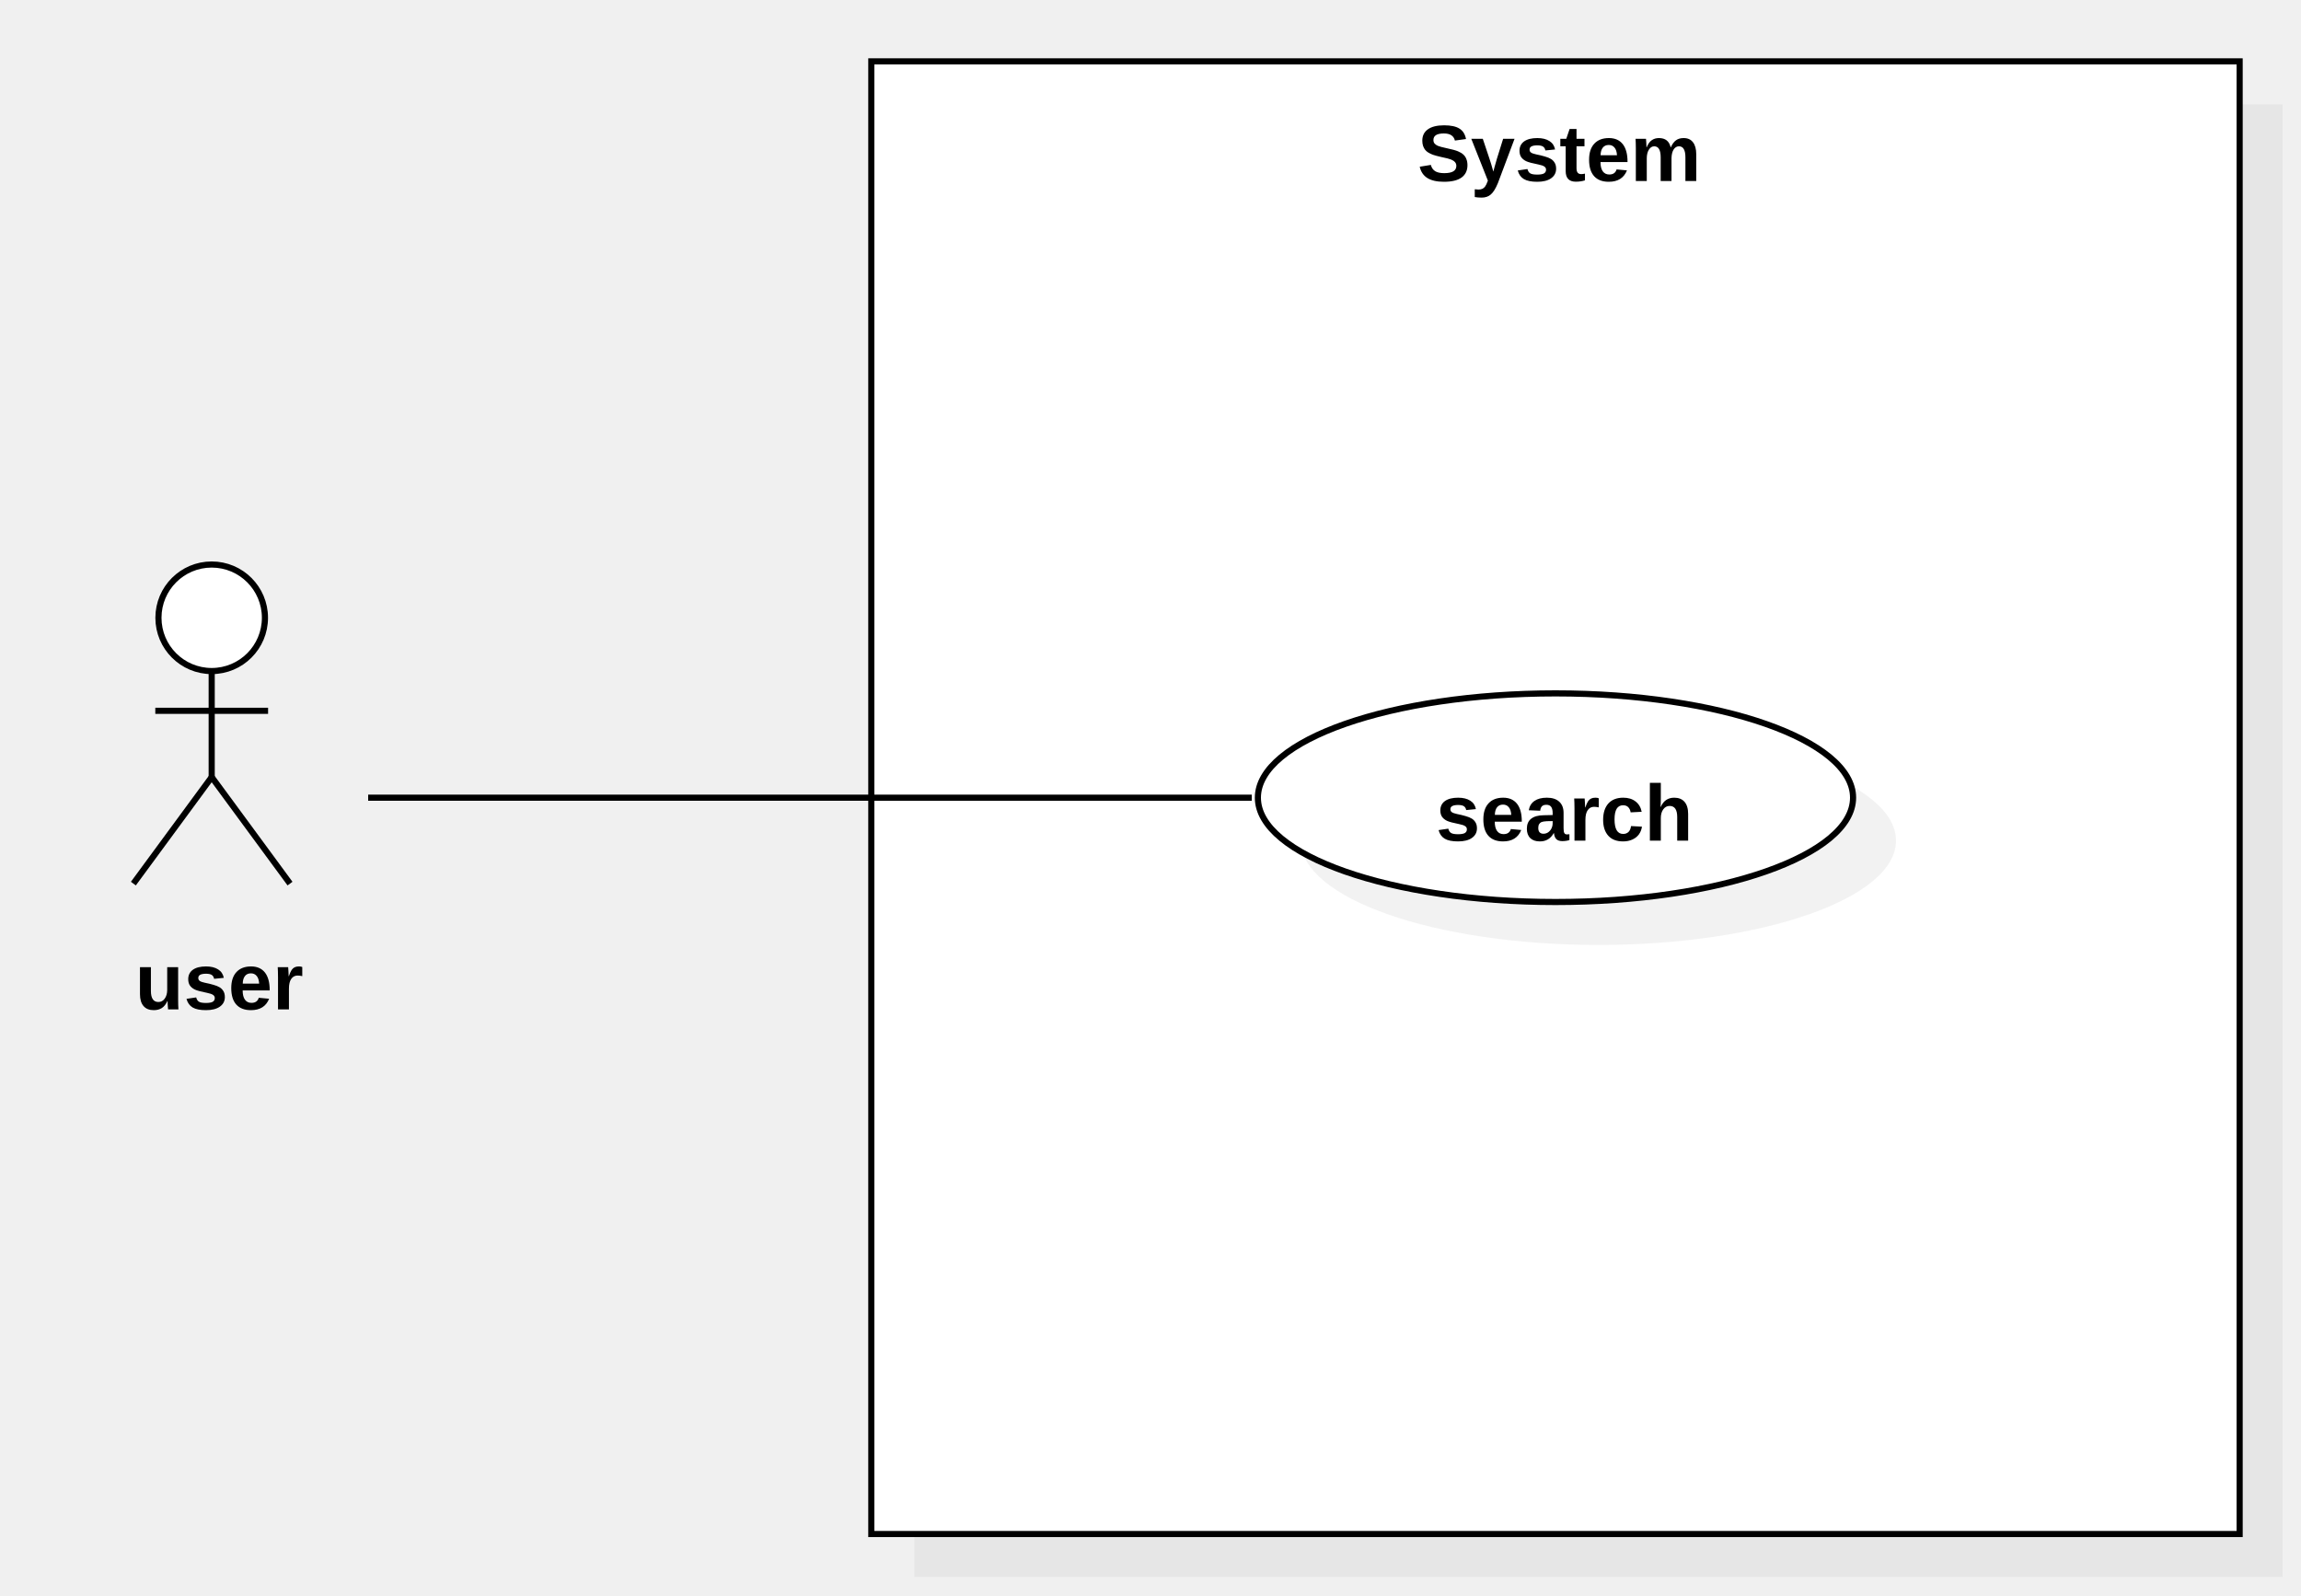
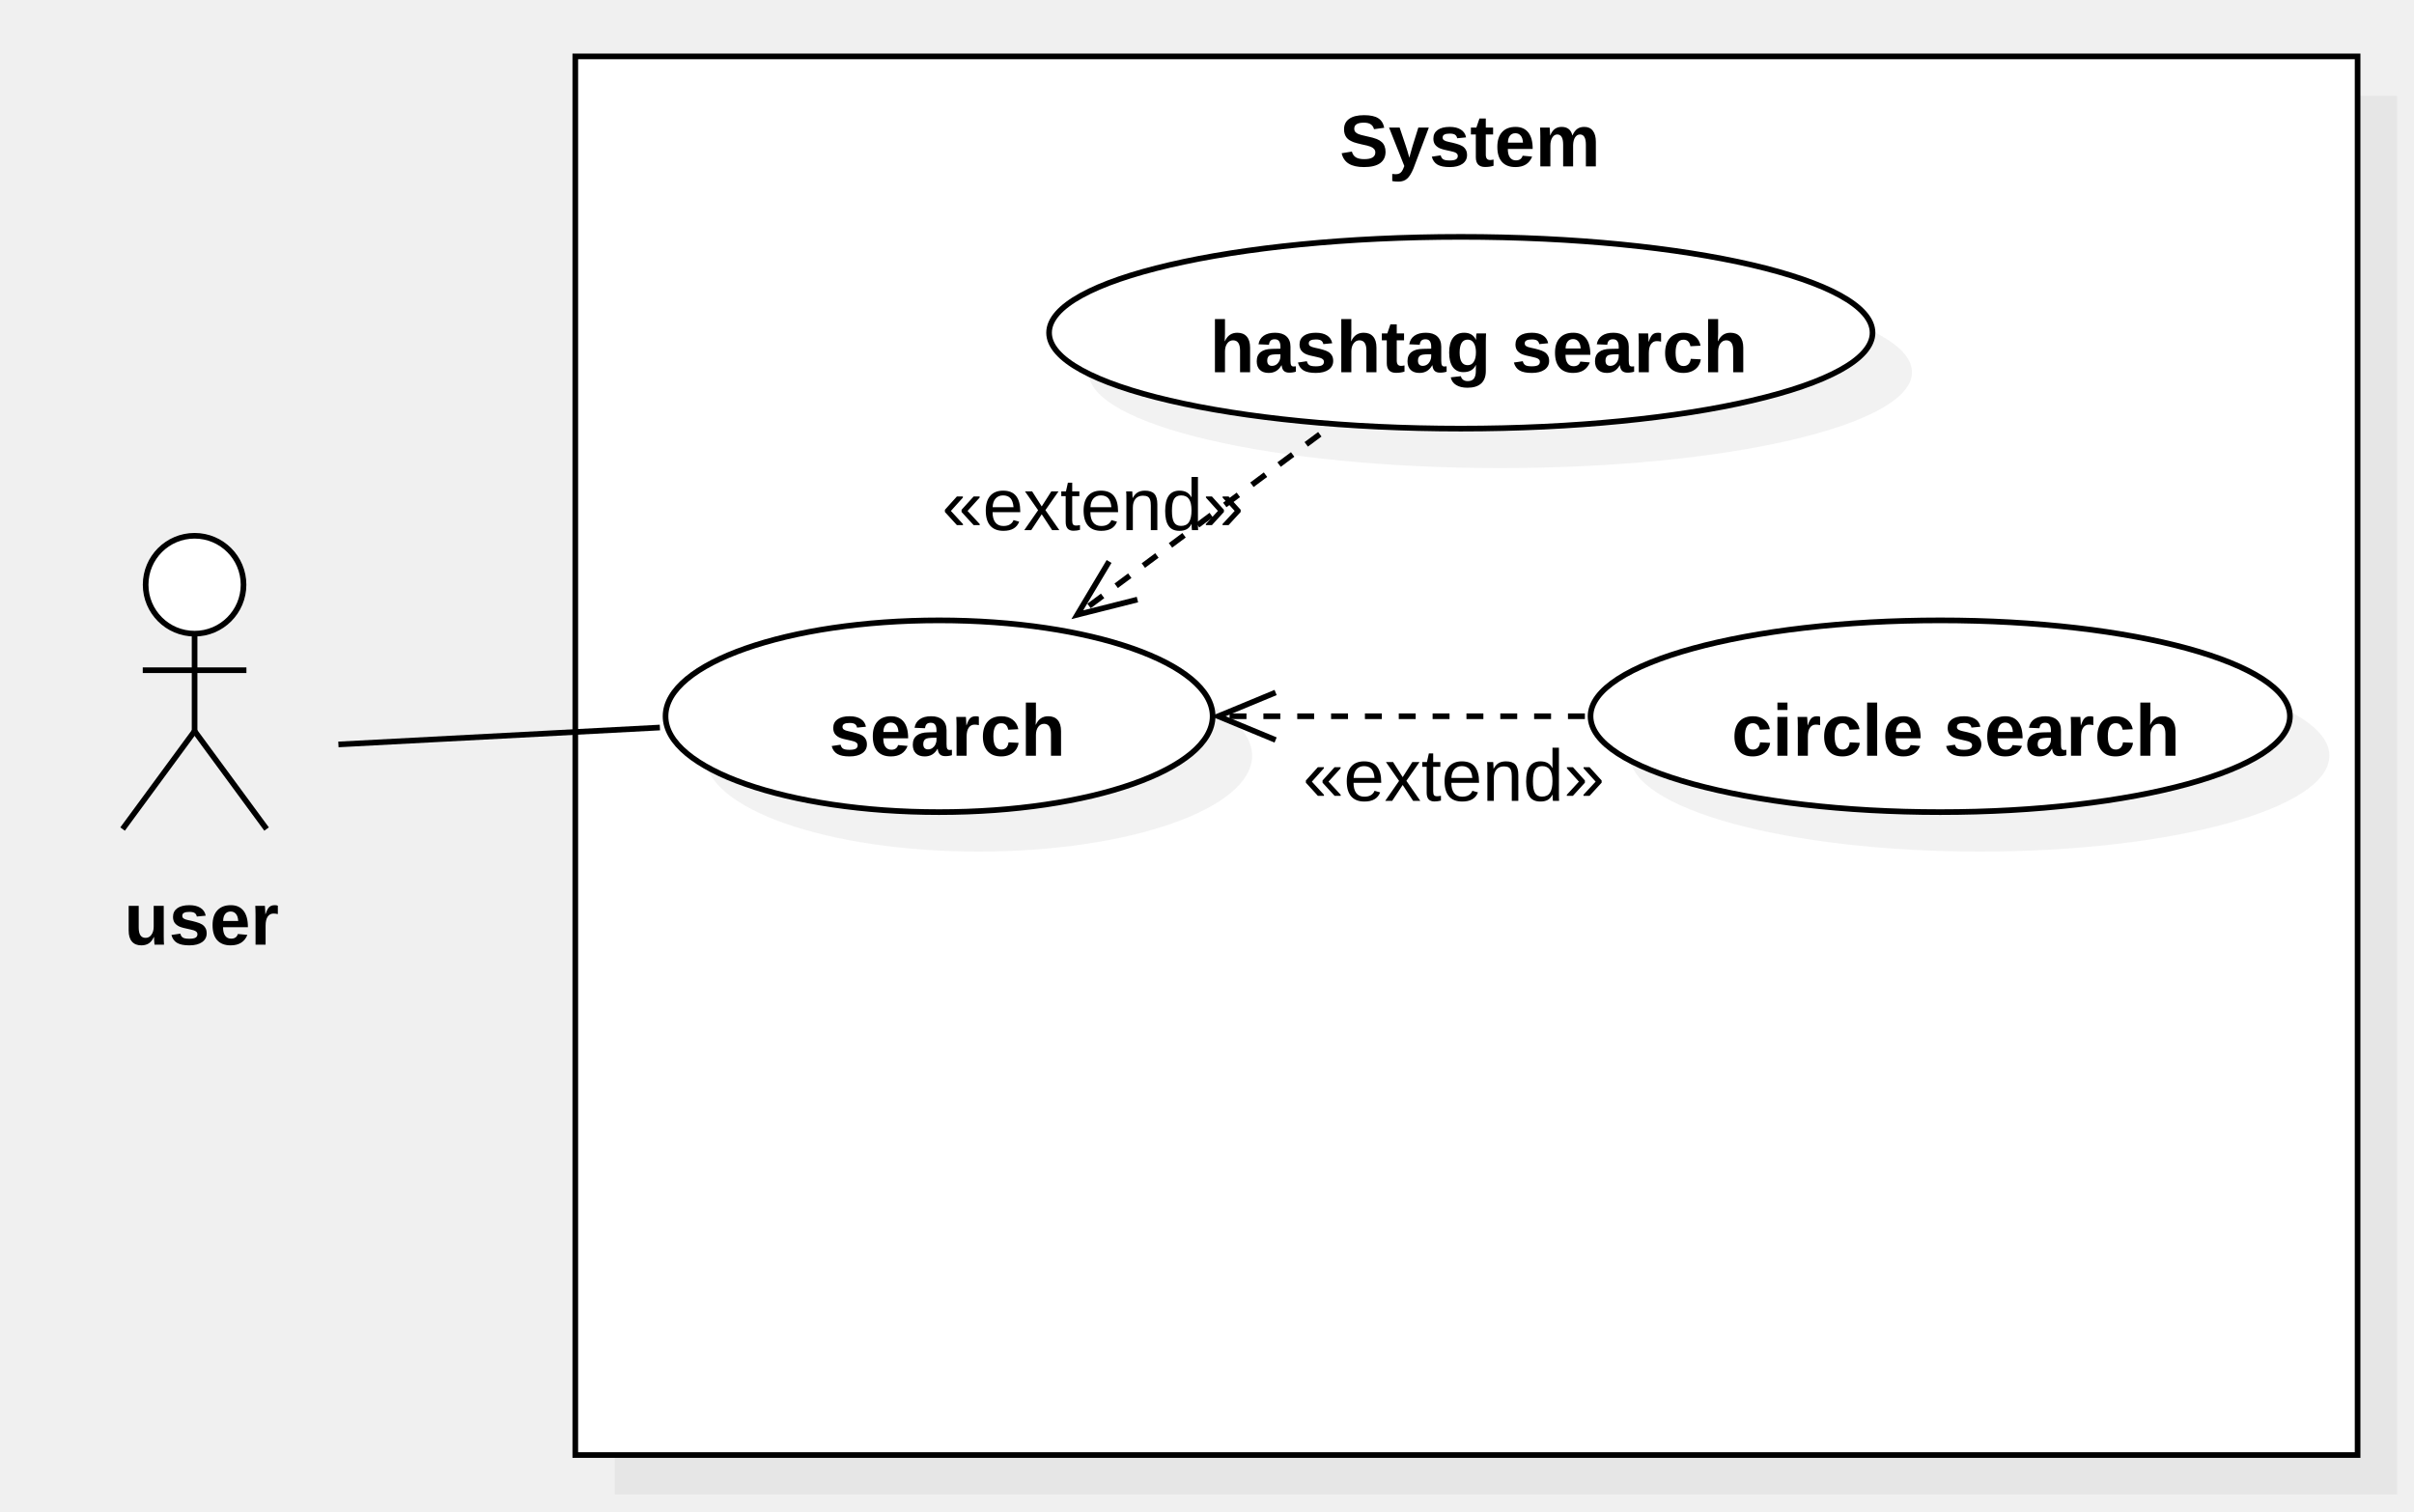
- <svg xmlns="http://www.w3.org/2000/svg" version="1.1" width="375" height="260">
+ <svg xmlns="http://www.w3.org/2000/svg" version="1.1" width="428" height="268">
  <defs />
  <g>
-     <g transform="translate(-10,-81) scale(1,1)">
-       <rect fill="#C0C0C0" stroke="none" x="159" y="98" width="223" height="240" opacity="0.2" />
+     <g transform="translate(-10,-78) scale(1,1)">
+       <rect fill="#C0C0C0" stroke="none" x="119" y="95" width="316" height="248" opacity="0.2" />
    </g>
-     <g transform="translate(-10,-81) scale(1,1)">
-       <rect fill="#ffffff" stroke="none" x="152" y="91" width="223" height="240" />
+     <g transform="translate(-10,-78) scale(1,1)">
+       <rect fill="#ffffff" stroke="none" x="112" y="88" width="316" height="248" />
    </g>
-     <g transform="translate(-10,-81) scale(1,1)">
-       <path fill="none" stroke="#000000" d="M 152 91 L 375 91 L 375 331 L 152 331 L 152 91 Z Z" stroke-miterlimit="10" />
+     <g transform="translate(-10,-78) scale(1,1)">
+       <path fill="none" stroke="#000000" d="M 112 88 L 428 88 L 428 336 L 112 336 L 112 88 Z Z" stroke-miterlimit="10" />
    </g>
-     <g transform="translate(-10,-81) scale(1,1)">
+     <g transform="translate(-10,-78) scale(1,1)">
      <g>
        <path fill="none" stroke="none" />
-         <text fill="#000000" stroke="none" font-family="Arial" font-size="13px" font-style="normal" font-weight="bold" text-decoration="none" x="241" y="110.5">System</text>
+         <text fill="#000000" stroke="none" font-family="Arial" font-size="13px" font-style="normal" font-weight="bold" text-decoration="none" x="247.5" y="107.5">System</text>
      </g>
    </g>
-     <g transform="translate(-10,-81) scale(1,1)">
+     <g transform="translate(-10,-78) scale(1,1)">
      <path fill="#ffffff" stroke="none" d="M 35.821 181.68 C 35.821 176.886 39.707 173 44.5 173 C 49.293 173 53.179 176.886 53.179 181.68 C 53.179 186.474 49.293 190.36 44.5 190.36 C 39.707 190.36 35.821 186.474 35.821 181.68 Z" />
    </g>
-     <g transform="translate(-10,-81) scale(1,1)">
+     <g transform="translate(-10,-78) scale(1,1)">
      <path fill="none" stroke="#000000" d="M 35.821 181.68 C 35.821 176.886 39.707 173 44.5 173 C 49.293 173 53.179 176.886 53.179 181.68 C 53.179 186.474 49.293 190.36 44.5 190.36 C 39.707 190.36 35.821 186.474 35.821 181.68 Z" stroke-miterlimit="10" />
    </g>
-     <g transform="translate(-10,-81) scale(1,1)">
+     <g transform="translate(-10,-78) scale(1,1)">
      <path fill="none" stroke="#000000" d="M 44.5 190.36 L 44.5 207.64" stroke-miterlimit="10" />
    </g>
-     <g transform="translate(-10,-81) scale(1,1)">
+     <g transform="translate(-10,-78) scale(1,1)">
      <path fill="none" stroke="#000000" d="M 35.31 196.84 L 53.69 196.84" stroke-miterlimit="10" />
    </g>
-     <g transform="translate(-10,-81) scale(1,1)">
+     <g transform="translate(-10,-78) scale(1,1)">
      <path fill="none" stroke="#000000" d="M 44.5 207.64 L 31.736 225" stroke-miterlimit="10" />
    </g>
-     <g transform="translate(-10,-81) scale(1,1)">
+     <g transform="translate(-10,-78) scale(1,1)">
      <path fill="none" stroke="#000000" d="M 44.5 207.64 L 57.264 225" stroke-miterlimit="10" />
    </g>
-     <g transform="translate(-10,-81) scale(1,1)">
+     <g transform="translate(-10,-78) scale(1,1)">
      <g>
        <path fill="none" stroke="none" />
        <text fill="#000000" stroke="none" font-family="Arial" font-size="13px" font-style="normal" font-weight="bold" text-decoration="none" x="32" y="245.5">user</text>
      </g>
    </g>
-     <g transform="translate(-10,-81) scale(1,1)">
-       <path fill="#C0C0C0" stroke="none" d="M 222 218 C 222 208.611 243.714 201 270.5 201 C 297.286 201 319 208.611 319 218 C 319 227.389 297.286 235 270.5 235 C 243.714 235 222 227.389 222 218 Z" opacity="0.2" />
+     <g transform="translate(-10,-78) scale(1,1)">
+       <path fill="#C0C0C0" stroke="none" d="M 135 212 C 135 202.611 156.714 195 183.5 195 C 210.286 195 232 202.611 232 212 C 232 221.389 210.286 229 183.5 229 C 156.714 229 135 221.389 135 212 Z" opacity="0.2" />
    </g>
-     <g transform="translate(-10,-81) scale(1,1)">
-       <path fill="#ffffff" stroke="none" d="M 215 211 C 215 201.611 236.714 194 263.5 194 C 290.286 194 312 201.611 312 211 C 312 220.389 290.286 228 263.5 228 C 236.714 228 215 220.389 215 211 Z" />
+     <g transform="translate(-10,-78) scale(1,1)">
+       <path fill="#ffffff" stroke="none" d="M 128 205 C 128 195.611 149.714 188 176.5 188 C 203.286 188 225 195.611 225 205 C 225 214.389 203.286 222 176.5 222 C 149.714 222 128 214.389 128 205 Z" />
    </g>
-     <g transform="translate(-10,-81) scale(1,1)">
-       <path fill="none" stroke="#000000" d="M 215 211 C 215 201.611 236.714 194 263.5 194 C 290.286 194 312 201.611 312 211 C 312 220.389 290.286 228 263.5 228 C 236.714 228 215 220.389 215 211 Z" stroke-miterlimit="10" />
+     <g transform="translate(-10,-78) scale(1,1)">
+       <path fill="none" stroke="#000000" d="M 128 205 C 128 195.611 149.714 188 176.5 188 C 203.286 188 225 195.611 225 205 C 225 214.389 203.286 222 176.5 222 C 149.714 222 128 214.389 128 205 Z" stroke-miterlimit="10" />
    </g>
-     <g transform="translate(-10,-81) scale(1,1)">
+     <g transform="translate(-10,-78) scale(1,1)">
      <g>
        <path fill="none" stroke="none" />
-         <text fill="#000000" stroke="none" font-family="Arial" font-size="13px" font-style="normal" font-weight="bold" text-decoration="none" x="244" y="218">search</text>
+         <text fill="#000000" stroke="none" font-family="Arial" font-size="13px" font-style="normal" font-weight="bold" text-decoration="none" x="157" y="212">search</text>
      </g>
    </g>
-     <g transform="translate(-10,-81) scale(1,1)">
-       <path fill="none" stroke="#000000" d="M 70 211 L 214 211" stroke-miterlimit="10" />
+     <g transform="translate(-10,-78) scale(1,1)">
+       <path fill="none" stroke="#000000" d="M 70 210 L 127 207" stroke-miterlimit="10" />
+     </g>
+     <g transform="translate(-10,-78) scale(1,1)">
+       <path fill="#C0C0C0" stroke="none" d="M 203 144 C 203 134.611 235.683 127 276 127 C 316.317 127 349 134.611 349 144 C 349 153.389 316.317 161 276 161 C 235.683 161 203 153.389 203 144 Z" opacity="0.2" />
+     </g>
+     <g transform="translate(-10,-78) scale(1,1)">
+       <path fill="#ffffff" stroke="none" d="M 196 137 C 196 127.611 228.683 120 269 120 C 309.317 120 342 127.611 342 137 C 342 146.389 309.317 154 269 154 C 228.683 154 196 146.389 196 137 Z" />
+     </g>
+     <g transform="translate(-10,-78) scale(1,1)">
+       <path fill="none" stroke="#000000" d="M 196 137 C 196 127.611 228.683 120 269 120 C 309.317 120 342 127.611 342 137 C 342 146.389 309.317 154 269 154 C 228.683 154 196 146.389 196 137 Z" stroke-miterlimit="10" />
+     </g>
+     <g transform="translate(-10,-78) scale(1,1)">
+       <g>
+         <path fill="none" stroke="none" />
+         <text fill="#000000" stroke="none" font-family="Arial" font-size="13px" font-style="normal" font-weight="bold" text-decoration="none" x="224.5" y="144">hashtag search</text>
+       </g>
+     </g>
+     <g transform="translate(-10,-78) scale(1,1)">
+       <path fill="#C0C0C0" stroke="none" d="M 299 212 C 299 202.611 326.758 195 361 195 C 395.242 195 423 202.611 423 212 C 423 221.389 395.242 229 361 229 C 326.758 229 299 221.389 299 212 Z" opacity="0.2" />
+     </g>
+     <g transform="translate(-10,-78) scale(1,1)">
+       <path fill="#ffffff" stroke="none" d="M 292 205 C 292 195.611 319.758 188 354 188 C 388.242 188 416 195.611 416 205 C 416 214.389 388.242 222 354 222 C 319.758 222 292 214.389 292 205 Z" />
+     </g>
+     <g transform="translate(-10,-78) scale(1,1)">
+       <path fill="none" stroke="#000000" d="M 292 205 C 292 195.611 319.758 188 354 188 C 388.242 188 416 195.611 416 205 C 416 214.389 388.242 222 354 222 C 319.758 222 292 214.389 292 205 Z" stroke-miterlimit="10" />
+     </g>
+     <g transform="translate(-10,-78) scale(1,1)">
+       <g>
+         <path fill="none" stroke="none" />
+         <text fill="#000000" stroke="none" font-family="Arial" font-size="13px" font-style="normal" font-weight="bold" text-decoration="none" x="317" y="212">circle search</text>
+       </g>
+     </g>
+     <g transform="translate(-10,-78) scale(1,1)">
+       <path fill="none" stroke="#000000" d="M 244 155 L 201 187" stroke-miterlimit="10" stroke-dasharray="3" />
+     </g>
+     <g transform="translate(-10,-78) scale(1,1)">
+       <path fill="none" stroke="#000000" d="M 206.64 177.556 L 201 187 L 211.666 184.31" stroke-miterlimit="10" />
+     </g>
+     <g transform="translate(-10,-78) scale(1,1)">
+       <g>
+         <path fill="none" stroke="none" />
+         <text fill="#000000" stroke="none" font-family="Arial" font-size="13px" font-style="normal" font-weight="normal" text-decoration="none" x="177" y="172">«extend»</text>
+       </g>
+     </g>
+     <g transform="translate(-10,-78) scale(1,1)">
+       <path fill="none" stroke="#000000" d="M 291 205 L 226 205" stroke-miterlimit="10" stroke-dasharray="3" />
+     </g>
+     <g transform="translate(-10,-78) scale(1,1)">
+       <path fill="none" stroke="#000000" d="M 236.163 200.79 L 226 205 L 236.163 209.21" stroke-miterlimit="10" />
+     </g>
+     <g transform="translate(-10,-78) scale(1,1)">
+       <g>
+         <path fill="none" stroke="none" />
+         <text fill="#000000" stroke="none" font-family="Arial" font-size="13px" font-style="normal" font-weight="normal" text-decoration="none" x="241" y="220">«extend»</text>
+       </g>
    </g>
  </g>
</svg>
